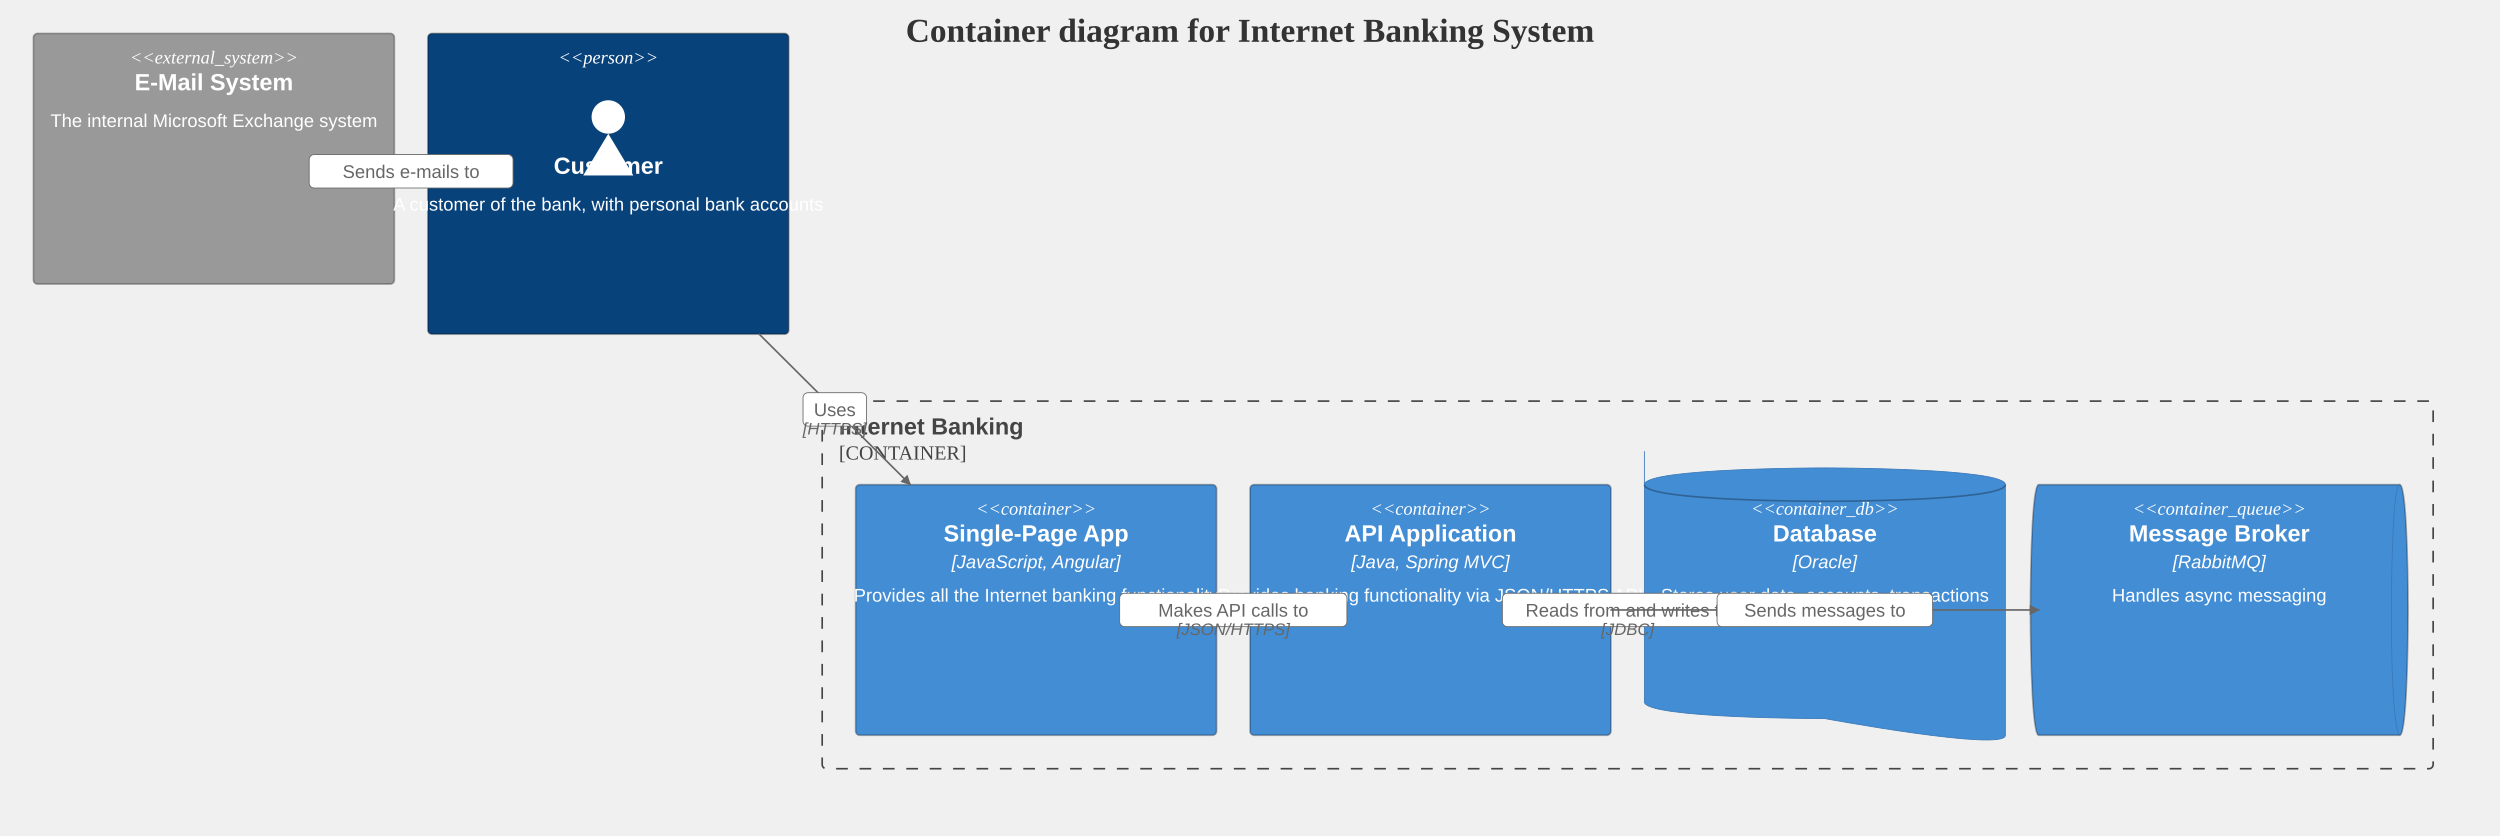
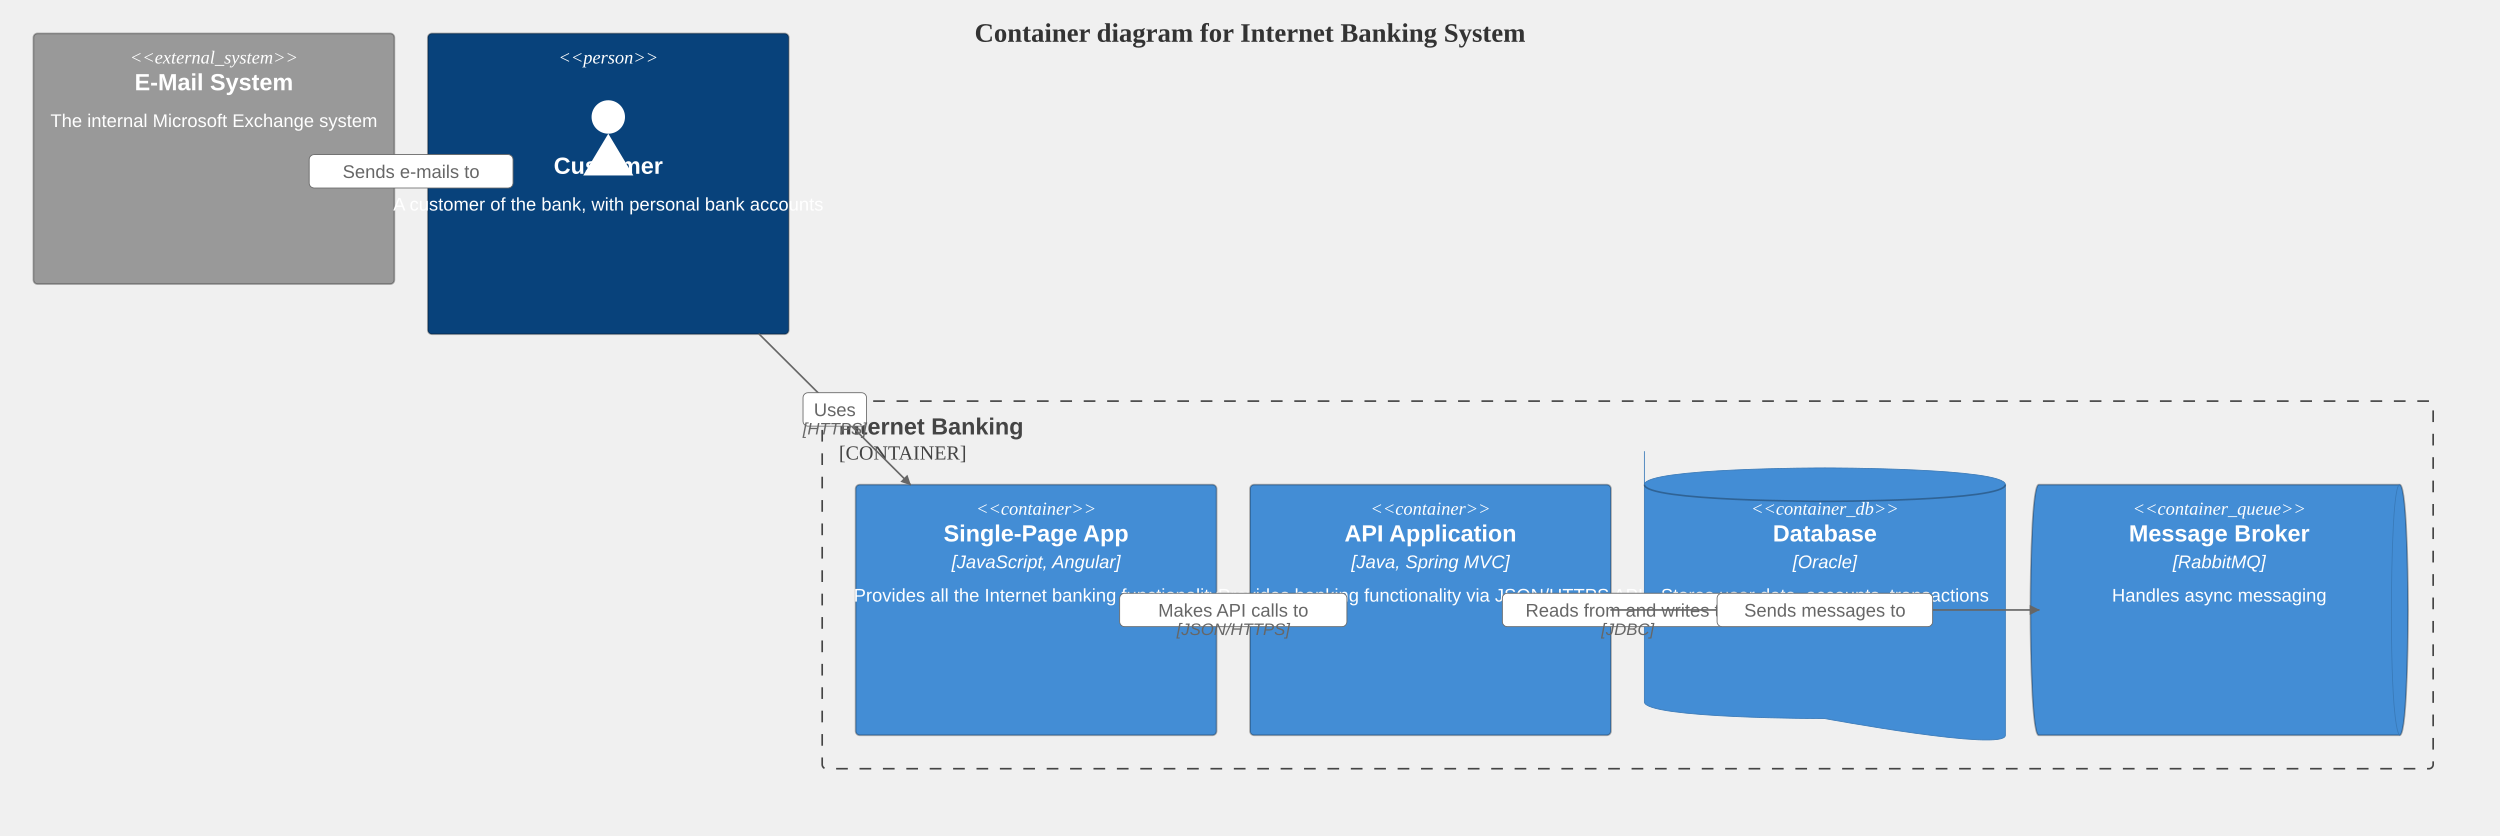
<svg xmlns="http://www.w3.org/2000/svg" width="1496" height="500" viewBox="0 0 1496 500" class="mermaid">
  <style>

.c4-element-group {
  cursor: pointer;
}

.c4-element, .c4-person-body {
  stroke: rgba(0,0,0,0.3);
  stroke-width: 1px;
}

.c4-person-head {
  stroke: rgba(0,0,0,0.3);
  stroke-width: 1px;
}

.c4-db-top, .c4-db-body, .c4-db-bottom {
  stroke: rgba(0,0,0,0.3);
  stroke-width: 1px;
}

.c4-queue {
  stroke: rgba(0,0,0,0.3);
  stroke-width: 1px;
}

.c4-boundary {
  fill: none;
}

.c4-label, .c4-technology, .c4-description {
  font-family: trebuchet ms, verdana, arial, sans-serif;
}

.c4-boundary-label {
  font-family: trebuchet ms, verdana, arial, sans-serif;
}

.c4-rel-label, .c4-rel-technology {
  font-family: trebuchet ms, verdana, arial, sans-serif;
}

.c4-relationship {
  stroke-linecap: round;
}

  </style>
  <defs>
    <marker id="c4-arrow" viewBox="0 0 10 10" refX="9" refY="5" markerWidth="6" markerHeight="6" orient="auto-start-reverse">
      <path d="M 0 0 L 10 5 L 0 10 z" fill="#666666" />
    </marker>
  </defs>
  <g class="root">
    <g class="clusters">

    </g>
    <g class="edgePaths">

    </g>
    <g class="edgeLabels">

    </g>
    <g class="nodes">

    </g>
-     <text x="748" y="25" class="c4-title" fill="#333333" text-anchor="middle" font-weight="bold" font-size="20">Container diagram for Internet Banking System</text>
+     <text x="748" y="25" class="c4-title" text-anchor="middle" font-size="16" fill="#333333" font-weight="bold">Container diagram for Internet Banking System</text>
    <g class="c4-boundary-group" id="c1">
-       <rect x="492" y="240" width="964" height="220" rx="2.5" ry="2.5" class="c4-boundary" stroke-width="1" stroke="#444444" fill="none" stroke-dasharray="7,7" />
-       <text x="502" y="260" class="c4-boundary-label" font-size="14" fill="#444444" font-weight="bold">Internet Banking</text>
+       <rect x="492" y="240" width="964" height="220" rx="2.5" ry="2.5" class="c4-boundary" fill="none" stroke="#444444" stroke-width="1" stroke-dasharray="7,7" />
+       <text x="502" y="260" class="c4-boundary-label" font-weight="bold" font-size="14" fill="#444444">Internet Banking</text>
      <text x="502" y="275" class="c4-boundary-type" fill="#444444" font-size="12">[CONTAINER]</text>
    </g>
    <g class="c4-element-group" id="email_system">
-       <rect x="20" y="20" width="216" height="150" rx="2.5" ry="2.5" class="c4-element" fill="#999999" stroke="#7a7a7a" stroke-width="0.5" />
-       <text x="128" y="38" class="c4-type" font-size="11" font-style="italic" text-anchor="middle" fill="#ffffff">&lt;&lt;external_system&gt;&gt;</text>
-       <text x="128" y="54" class="c4-label" font-weight="bold" font-size="14" text-anchor="middle" fill="#ffffff">E-Mail System</text>
-       <text x="128" y="76" class="c4-description" font-size="11" fill="#ffffff" text-anchor="middle">The internal Microsoft Exchange system</text>
+       <rect x="20" y="20" width="216" height="150" rx="2.5" ry="2.5" class="c4-element" stroke="#7a7a7a" fill="#999999" stroke-width="0.5" />
+       <text x="128" y="38" class="c4-type" fill="#ffffff" font-style="italic" text-anchor="middle" font-size="11">&lt;&lt;external_system&gt;&gt;</text>
+       <text x="128" y="54" class="c4-label" text-anchor="middle" font-weight="bold" fill="#ffffff" font-size="14">E-Mail System</text>
+       <text x="128" y="76" class="c4-description" text-anchor="middle" fill="#ffffff" font-size="11">The internal Microsoft Exchange system</text>
    </g>
    <g class="c4-element-group" id="customer">
-       <rect x="256" y="20" width="216" height="180" rx="2.5" ry="2.5" class="c4-element" stroke-width="0.5" fill="#08427b" stroke="#073b6f" />
-       <text x="364" y="38" class="c4-type" fill="#ffffff" font-style="italic" text-anchor="middle" font-size="11">&lt;&lt;person&gt;&gt;</text>
+       <rect x="256" y="20" width="216" height="180" rx="2.5" ry="2.5" class="c4-element" stroke="#073b6f" fill="#08427b" stroke-width="0.5" />
+       <text x="364" y="38" class="c4-type" text-anchor="middle" font-size="11" font-style="italic" fill="#ffffff">&lt;&lt;person&gt;&gt;</text>
      <circle cx="364" cy="70" r="10" class="c4-person-icon-head" fill="#ffffff" />
      <path d="M364,80 l-15,25 l30,0 z" class="c4-person-icon-body" fill="#ffffff" />
-       <text x="364" y="104" class="c4-label" font-weight="bold" fill="#ffffff" text-anchor="middle" font-size="14">Customer</text>
+       <text x="364" y="104" class="c4-label" fill="#ffffff" text-anchor="middle" font-weight="bold" font-size="14">Customer</text>
      <text x="364" y="126" class="c4-description" font-size="11" fill="#ffffff" text-anchor="middle">A customer of the bank, with personal bank accounts</text>
    </g>
    <g class="c4-element-group" id="spa">
-       <rect x="512" y="290" width="216" height="150" rx="2.5" ry="2.5" class="c4-element" fill="#438dd5" stroke="#3879b8" stroke-width="0.5" />
-       <text x="620" y="308" class="c4-type" font-size="11" fill="#ffffff" font-style="italic" text-anchor="middle">&lt;&lt;container&gt;&gt;</text>
-       <text x="620" y="324" class="c4-label" font-size="14" font-weight="bold" text-anchor="middle" fill="#ffffff">Single-Page App</text>
-       <text x="620" y="340" class="c4-technology" fill="#ffffff" text-anchor="middle" font-style="italic" font-size="11">[JavaScript, Angular]</text>
-       <text x="620" y="360" class="c4-description" fill="#ffffff" font-size="11" text-anchor="middle">Provides all the Internet banking functionality</text>
+       <rect x="512" y="290" width="216" height="150" rx="2.5" ry="2.5" class="c4-element" stroke="#3879b8" fill="#438dd5" stroke-width="0.5" />
+       <text x="620" y="308" class="c4-type" text-anchor="middle" font-size="11" font-style="italic" fill="#ffffff">&lt;&lt;container&gt;&gt;</text>
+       <text x="620" y="324" class="c4-label" text-anchor="middle" font-size="14" fill="#ffffff" font-weight="bold">Single-Page App</text>
+       <text x="620" y="340" class="c4-technology" font-style="italic" font-size="11" fill="#ffffff" text-anchor="middle">[JavaScript, Angular]</text>
+       <text x="620" y="360" class="c4-description" text-anchor="middle" font-size="11" fill="#ffffff">Provides all the Internet banking functionality</text>
    </g>
    <g class="c4-element-group" id="api">
      <rect x="748" y="290" width="216" height="150" rx="2.5" ry="2.5" class="c4-element" stroke-width="0.5" fill="#438dd5" stroke="#3879b8" />
-       <text x="856" y="308" class="c4-type" font-size="11" fill="#ffffff" text-anchor="middle" font-style="italic">&lt;&lt;container&gt;&gt;</text>
-       <text x="856" y="324" class="c4-label" font-weight="bold" font-size="14" fill="#ffffff" text-anchor="middle">API Application</text>
+       <text x="856" y="308" class="c4-type" font-style="italic" font-size="11" text-anchor="middle" fill="#ffffff">&lt;&lt;container&gt;&gt;</text>
+       <text x="856" y="324" class="c4-label" font-weight="bold" text-anchor="middle" font-size="14" fill="#ffffff">API Application</text>
      <text x="856" y="340" class="c4-technology" fill="#ffffff" font-size="11" font-style="italic" text-anchor="middle">[Java, Spring MVC]</text>
-       <text x="856" y="360" class="c4-description" text-anchor="middle" font-size="11" fill="#ffffff">Provides banking functionality via JSON/HTTPS API</text>
+       <text x="856" y="360" class="c4-description" font-size="11" fill="#ffffff" text-anchor="middle">Provides banking functionality via JSON/HTTPS API</text>
    </g>
    <g class="c4-element-group" id="db">
      <path d="M984,290c0,-10 108,-10 108,-10c0,0 108,0 108,10l0,150c0,10 -108,-10 -108,-10c0,0 -108,0 -108,-10l0,-150" class="c4-db" stroke="#3879b8" stroke-width="0.5" fill="#438dd5" />
-       <path d="M984,290c0,10 108,10 108,10c0,0 108,0 108,-10" class="c4-db-top" stroke-width="0.5" fill="none" stroke="#3879b8" />
-       <text x="1092" y="308" class="c4-type" fill="#ffffff" font-size="11" font-style="italic" text-anchor="middle">&lt;&lt;container_db&gt;&gt;</text>
-       <text x="1092" y="324" class="c4-label" fill="#ffffff" font-weight="bold" font-size="14" text-anchor="middle">Database</text>
-       <text x="1092" y="340" class="c4-technology" fill="#ffffff" font-size="11" font-style="italic" text-anchor="middle">[Oracle]</text>
-       <text x="1092" y="360" class="c4-description" fill="#ffffff" font-size="11" text-anchor="middle">Stores user data, accounts, transactions</text>
+       <path d="M984,290c0,10 108,10 108,10c0,0 108,0 108,-10" class="c4-db-top" fill="none" stroke="#3879b8" stroke-width="0.5" />
+       <text x="1092" y="308" class="c4-type" font-style="italic" font-size="11" fill="#ffffff" text-anchor="middle">&lt;&lt;container_db&gt;&gt;</text>
+       <text x="1092" y="324" class="c4-label" font-size="14" text-anchor="middle" fill="#ffffff" font-weight="bold">Database</text>
+       <text x="1092" y="340" class="c4-technology" fill="#ffffff" text-anchor="middle" font-style="italic" font-size="11">[Oracle]</text>
+       <text x="1092" y="360" class="c4-description" fill="#ffffff" text-anchor="middle" font-size="11">Stores user data, accounts, transactions</text>
    </g>
    <g class="c4-element-group" id="queue">
-       <path d="M1220,290l216,0c5,0 5,75 5,75c0,0 0,75 -5,75l-216,0c-5,0 -5,-75 -5,-75c0,0 0,-75 5,-75" class="c4-queue" stroke-width="0.5" fill="#438dd5" stroke="#3879b8" />
+       <path d="M1220,290l216,0c5,0 5,75 5,75c0,0 0,75 -5,75l-216,0c-5,0 -5,-75 -5,-75c0,0 0,-75 5,-75" class="c4-queue" fill="#438dd5" stroke-width="0.5" stroke="#3879b8" />
      <path d="M1436,290c-5,0 -5,75 -5,75c0,75 5,75 5,75" class="c4-queue-right" stroke="#3879b8" stroke-width="0.5" fill="none" />
-       <text x="1328" y="308" class="c4-type" text-anchor="middle" fill="#ffffff" font-size="11" font-style="italic">&lt;&lt;container_queue&gt;&gt;</text>
-       <text x="1328" y="324" class="c4-label" fill="#ffffff" font-weight="bold" text-anchor="middle" font-size="14">Message Broker</text>
-       <text x="1328" y="340" class="c4-technology" font-style="italic" font-size="11" fill="#ffffff" text-anchor="middle">[RabbitMQ]</text>
-       <text x="1328" y="360" class="c4-description" text-anchor="middle" fill="#ffffff" font-size="11">Handles async messaging</text>
+       <text x="1328" y="308" class="c4-type" fill="#ffffff" text-anchor="middle" font-style="italic" font-size="11">&lt;&lt;container_queue&gt;&gt;</text>
+       <text x="1328" y="324" class="c4-label" font-size="14" text-anchor="middle" font-weight="bold" fill="#ffffff">Message Broker</text>
+       <text x="1328" y="340" class="c4-technology" font-size="11" font-style="italic" fill="#ffffff" text-anchor="middle">[RabbitMQ]</text>
+       <text x="1328" y="360" class="c4-description" fill="#ffffff" font-size="11" text-anchor="middle">Handles async messaging</text>
    </g>
    <g class="c4-relationship-group">
-       <path d="M 454.353 200 L 544.706 290" class="c4-relationship" marker-end="url(#c4-arrow)" fill="none" stroke-width="1" stroke="#666666" />
-       <rect x="480.529" y="235" width="38" height="20" rx="3" ry="3" class="c4-rel-label-bg" fill="#ffffff" stroke-width="0.5" stroke="#666666" />
-       <text x="499.529" y="249" class="c4-rel-label" text-anchor="middle" font-size="11" fill="#666666">Uses</text>
+       <path d="M 454.353 200 L 544.706 290" class="c4-relationship" stroke="#666666" stroke-width="1" fill="none" marker-end="url(#c4-arrow)" />
+       <rect x="480.529" y="235" width="38" height="20" rx="3" ry="3" class="c4-rel-label-bg" stroke="#666666" stroke-width="0.5" fill="#ffffff" />
+       <text x="499.529" y="249" class="c4-rel-label" fill="#666666" font-size="11" text-anchor="middle">Uses</text>
      <text x="499.529" y="260" class="c4-rel-technology" font-style="italic" text-anchor="middle" font-size="10" fill="#666666">[HTTPS]</text>
    </g>
    <g class="c4-relationship-group">
-       <path d="M 728 365 L 748 365" class="c4-relationship" marker-end="url(#c4-arrow)" stroke="#666666" fill="none" stroke-width="1" />
-       <rect x="670" y="355" width="136" height="20" rx="3" ry="3" class="c4-rel-label-bg" fill="#ffffff" stroke-width="0.5" stroke="#666666" />
-       <text x="738" y="369" class="c4-rel-label" text-anchor="middle" font-size="11" fill="#666666">Makes API calls to</text>
-       <text x="738" y="380" class="c4-rel-technology" font-style="italic" font-size="10" text-anchor="middle" fill="#666666">[JSON/HTTPS]</text>
+       <path d="M 728 365 L 748 365" class="c4-relationship" marker-end="url(#c4-arrow)" stroke-width="1" stroke="#666666" fill="none" />
+       <rect x="670" y="355" width="136" height="20" rx="3" ry="3" class="c4-rel-label-bg" stroke="#666666" fill="#ffffff" stroke-width="0.5" />
+       <text x="738" y="369" class="c4-rel-label" fill="#666666" text-anchor="middle" font-size="11">Makes API calls to</text>
+       <text x="738" y="380" class="c4-rel-technology" font-size="10" fill="#666666" text-anchor="middle" font-style="italic">[JSON/HTTPS]</text>
    </g>
    <g class="c4-relationship-group">
-       <path d="M 964 365 L 984 365" class="c4-relationship" marker-end="url(#c4-arrow)" stroke="#666666" fill="none" stroke-width="1" />
-       <rect x="899" y="355" width="150" height="20" rx="3" ry="3" class="c4-rel-label-bg" stroke="#666666" fill="#ffffff" stroke-width="0.5" />
+       <path d="M 964 365 L 984 365" class="c4-relationship" marker-end="url(#c4-arrow)" stroke="#666666" stroke-width="1" fill="none" />
+       <rect x="899" y="355" width="150" height="20" rx="3" ry="3" class="c4-rel-label-bg" stroke="#666666" stroke-width="0.5" fill="#ffffff" />
      <text x="974" y="369" class="c4-rel-label" font-size="11" fill="#666666" text-anchor="middle">Reads from and writes to</text>
-       <text x="974" y="380" class="c4-rel-technology" font-size="10" fill="#666666" font-style="italic" text-anchor="middle">[JDBC]</text>
+       <text x="974" y="380" class="c4-rel-technology" fill="#666666" font-style="italic" text-anchor="middle" font-size="10">[JDBC]</text>
    </g>
    <g class="c4-relationship-group">
-       <path d="M 964 365 L 1220 365" class="c4-relationship" stroke-width="1" stroke="#666666" marker-end="url(#c4-arrow)" fill="none" />
-       <rect x="1027.5" y="355" width="129" height="20" rx="3" ry="3" class="c4-rel-label-bg" stroke-width="0.5" fill="#ffffff" stroke="#666666" />
-       <text x="1092" y="369" class="c4-rel-label" font-size="11" fill="#666666" text-anchor="middle">Sends messages to</text>
+       <path d="M 964 365 L 1220 365" class="c4-relationship" marker-end="url(#c4-arrow)" stroke-width="1" fill="none" stroke="#666666" />
+       <rect x="1027.5" y="355" width="129" height="20" rx="3" ry="3" class="c4-rel-label-bg" stroke="#666666" stroke-width="0.5" fill="#ffffff" />
+       <text x="1092" y="369" class="c4-rel-label" text-anchor="middle" font-size="11" fill="#666666">Sends messages to</text>
    </g>
    <g class="c4-relationship-group">
-       <path d="M 236 101.864 L 256 103.136" class="c4-relationship" stroke-width="1" fill="none" stroke="#666666" marker-end="url(#c4-arrow)" />
-       <rect x="185" y="92.5" width="122" height="20" rx="3" ry="3" class="c4-rel-label-bg" fill="#ffffff" stroke-width="0.5" stroke="#666666" />
-       <text x="246" y="106.5" class="c4-rel-label" text-anchor="middle" fill="#666666" font-size="11">Sends e-mails to</text>
+       <path d="M 236 101.864 L 256 103.136" class="c4-relationship" marker-end="url(#c4-arrow)" stroke-width="1" stroke="#666666" fill="none" />
+       <rect x="185" y="92.5" width="122" height="20" rx="3" ry="3" class="c4-rel-label-bg" fill="#ffffff" stroke="#666666" stroke-width="0.5" />
+       <text x="246" y="106.5" class="c4-rel-label" fill="#666666" text-anchor="middle" font-size="11">Sends e-mails to</text>
    </g>
  </g>
</svg>
